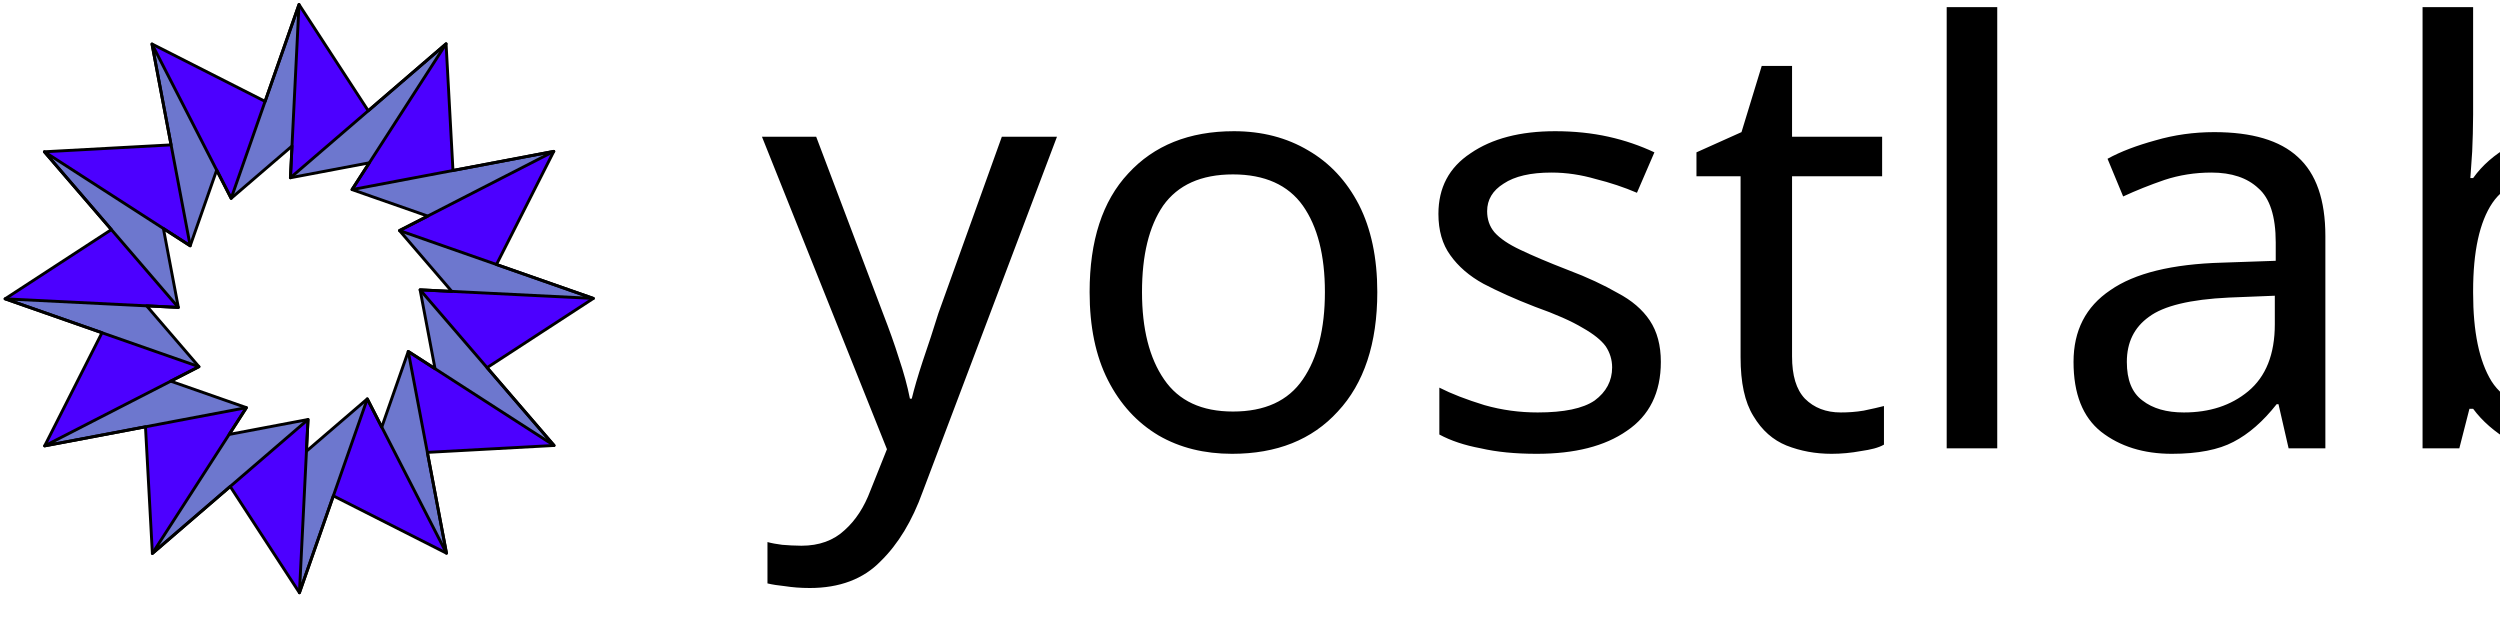
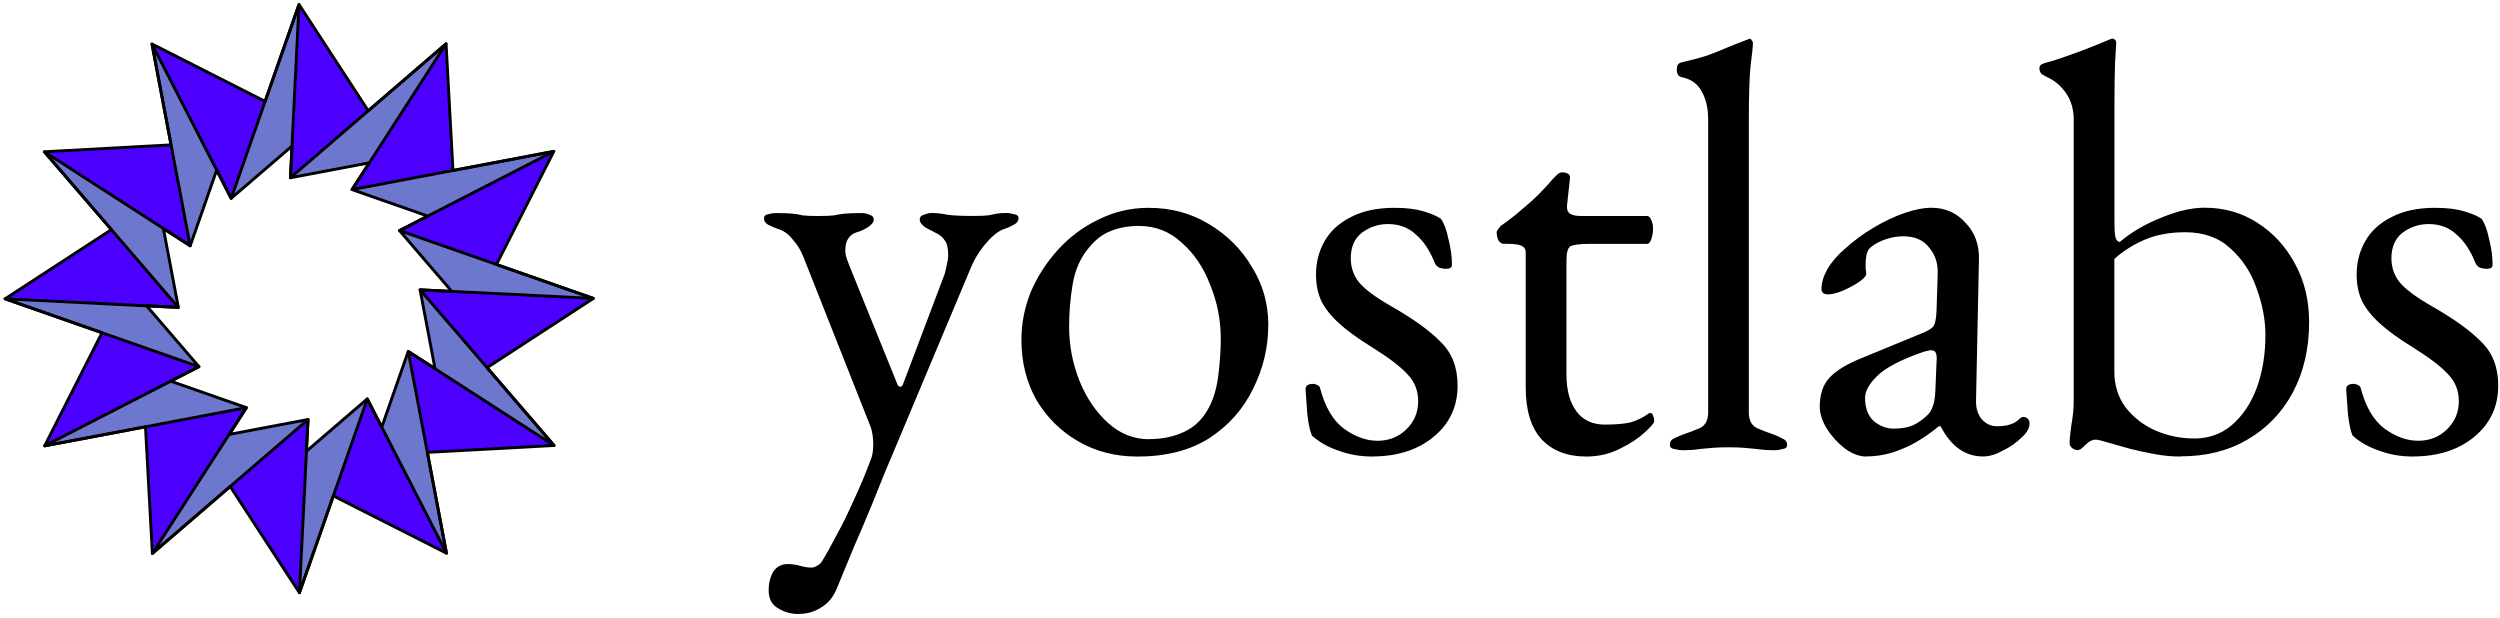
<svg xmlns="http://www.w3.org/2000/svg" width="42.5mm" height="10.5mm" viewBox="0 0 42.5 10.5" version="1.1" id="svg306">
  <defs id="defs303" />
  <g id="layer1">
    <g id="g6842" transform="translate(0.08675433,0.07663747)">
      <path style="fill:#4c00ff;fill-opacity:1;stroke:none;stroke-width:0.265px;stroke-linecap:butt;stroke-linejoin:miter;stroke-opacity:1" d="M 5.898,3.146 7.497,0.668 7.613,2.821 Z" id="path6472" />
      <path style="fill:#6d77ce;fill-opacity:1;stroke:none;stroke-width:0.265px;stroke-linecap:butt;stroke-linejoin:miter;stroke-opacity:1" d="M 4.851,2.945 7.497,0.668 6.191,2.692 Z" id="path6474" />
      <path style="fill:#4c00ff;fill-opacity:1;stroke:none;stroke-width:0.265px;stroke-linecap:butt;stroke-linejoin:miter;stroke-opacity:1" d="M 6.705,3.843 9.328,2.497 8.353,4.42 Z" id="path6613" />
      <path style="fill:#6d77ce;fill-opacity:1;stroke:none;stroke-width:0.265px;stroke-linecap:butt;stroke-linejoin:miter;stroke-opacity:1" d="M 5.898,3.146 9.328,2.497 7.186,3.597 Z" id="path6615" />
      <path style="fill:#4c00ff;fill-opacity:1;stroke:none;stroke-width:0.265px;stroke-linecap:butt;stroke-linejoin:miter;stroke-opacity:1" d="M 7.055,4.851 10,4.996 8.194,6.174 Z" id="path6619" />
      <path style="fill:#6d77ce;fill-opacity:1;stroke:none;stroke-width:0.265px;stroke-linecap:butt;stroke-linejoin:miter;stroke-opacity:1" d="M 6.705,3.843 10,4.996 7.594,4.877 Z" id="path6621" />
      <path style="fill:#4c00ff;fill-opacity:1;stroke:none;stroke-width:0.265px;stroke-linecap:butt;stroke-linejoin:miter;stroke-opacity:1" d="M 6.854,5.898 9.332,7.497 7.179,7.613 Z" id="path6625" />
      <path style="fill:#6d77ce;fill-opacity:1;stroke:none;stroke-width:0.265px;stroke-linecap:butt;stroke-linejoin:miter;stroke-opacity:1" d="M 7.055,4.851 9.332,7.497 7.308,6.191 Z" id="path6627" />
      <path style="fill:#4c00ff;fill-opacity:1;stroke:none;stroke-width:0.265px;stroke-linecap:butt;stroke-linejoin:miter;stroke-opacity:1" d="M 6.157,6.705 7.503,9.328 5.58,8.353 Z" id="path6631" />
      <path style="fill:#6d77ce;fill-opacity:1;stroke:none;stroke-width:0.265px;stroke-linecap:butt;stroke-linejoin:miter;stroke-opacity:1" d="M 6.854,5.898 7.503,9.328 6.403,7.186 Z" id="path6633" />
      <path style="fill:#4c00ff;fill-opacity:1;stroke:none;stroke-width:0.265px;stroke-linecap:butt;stroke-linejoin:miter;stroke-opacity:1" d="M 5.146,7.055 4.996,10 3.821,8.192 Z" id="path6637" />
      <path style="fill:#6d77ce;fill-opacity:1;stroke:none;stroke-width:0.265px;stroke-linecap:butt;stroke-linejoin:miter;stroke-opacity:1" d="M 6.154,6.707 4.996,10 5.118,7.595 Z" id="path6639" />
      <path style="fill:#4c00ff;fill-opacity:1;stroke:none;stroke-width:0.265px;stroke-linecap:butt;stroke-linejoin:miter;stroke-opacity:1" d="M 4.102,6.854 2.503,9.332 2.387,7.179 Z" id="path6643" />
      <path style="fill:#6d77ce;fill-opacity:1;stroke:none;stroke-width:0.265px;stroke-linecap:butt;stroke-linejoin:miter;stroke-opacity:1" d="M 5.149,7.055 2.503,9.332 3.809,7.308 Z" id="path6645" />
      <path style="fill:#4c00ff;fill-opacity:1;stroke:none;stroke-width:0.265px;stroke-linecap:butt;stroke-linejoin:miter;stroke-opacity:1" d="M 3.295,6.157 0.672,7.503 1.647,5.58 Z" id="path6649" />
      <path style="fill:#6d77ce;fill-opacity:1;stroke:none;stroke-width:0.265px;stroke-linecap:butt;stroke-linejoin:miter;stroke-opacity:1" d="M 4.102,6.854 0.672,7.503 2.814,6.403 Z" id="path6651" />
      <path style="fill:#4c00ff;fill-opacity:1;stroke:none;stroke-width:0.265px;stroke-linecap:butt;stroke-linejoin:miter;stroke-opacity:1" d="M 2.945,5.146 0,4.996 1.808,3.821 Z" id="path6655" />
      <path style="fill:#6d77ce;fill-opacity:1;stroke:none;stroke-width:0.265px;stroke-linecap:butt;stroke-linejoin:miter;stroke-opacity:1" d="M 3.293,6.154 1.733359e-7,4.996 2.405,5.119 Z" id="path6657" />
      <path style="fill:#4c00ff;fill-opacity:1;stroke:none;stroke-width:0.265px;stroke-linecap:butt;stroke-linejoin:miter;stroke-opacity:1" d="M 3.146,4.102 0.668,2.503 2.821,2.387 Z" id="path6661" />
      <path style="fill:#6d77ce;fill-opacity:1;stroke:none;stroke-width:0.265px;stroke-linecap:butt;stroke-linejoin:miter;stroke-opacity:1" d="M 2.945,5.149 0.668,2.503 2.692,3.809 Z" id="path6663" />
      <path style="fill:#4c00ff;fill-opacity:1;stroke:none;stroke-width:0.265px;stroke-linecap:butt;stroke-linejoin:miter;stroke-opacity:1" d="M 3.848,3.292 2.509,0.665 4.429,1.646 Z" id="path6667" />
      <path style="fill:#6d77ce;fill-opacity:1;stroke:none;stroke-width:0.265px;stroke-linecap:butt;stroke-linejoin:miter;stroke-opacity:1" d="M 3.148,4.096 2.509,0.665 3.603,2.81 Z" id="path6669" />
      <path style="fill:#4c00ff;fill-opacity:1;stroke:none;stroke-width:0.265px;stroke-linecap:butt;stroke-linejoin:miter;stroke-opacity:1" d="M 4.851,2.945 4.996,9.5960629e-7 6.174,1.806 Z" id="path6673" />
      <path style="fill:#6d77ce;fill-opacity:1;stroke:none;stroke-width:0.265px;stroke-linecap:butt;stroke-linejoin:miter;stroke-opacity:1" d="M 3.843,3.295 4.996,1.1328114e-6 4.877,2.406 Z" id="path6675" />
    </g>
-     <text xml:space="preserve" style="font-size:9.878px;line-height:1.25;font-family:'Anonymice Nerd Font Mono';-inkscape-font-specification:'Anonymice Nerd Font Mono';stroke-width:0.265" x="12.939" y="7.623" id="text2663">
-       <tspan id="tspan2661" style="font-style:normal;font-variant:normal;font-weight:normal;font-stretch:normal;font-size:9.878px;font-family:'EB Garamond';-inkscape-font-specification:'EB Garamond';stroke-width:0.265" x="12.939" y="7.623">yostlabs</tspan>
-     </text>
+     <path style="font-size:9.878px;line-height:1.25;font-family:'EB Garamond';-inkscape-font-specification:'EB Garamond';stroke-width:0.265" d="m 13.571,10.438 q -0.188,0 -0.346,-0.099 -0.158,-0.089 -0.158,-0.306 0,-0.178 0.079,-0.316 0.089,-0.128 0.247,-0.128 0.109,0 0.207,0.03 0.109,0.03 0.188,0.03 0.059,0 0.099,-0.03 0.049,-0.02 0.089,-0.079 0.109,-0.178 0.247,-0.445 0.148,-0.267 0.296,-0.603 0.158,-0.336 0.296,-0.711 0.03,-0.089 0.03,-0.227 0,-0.079 -0.01,-0.148 -0.01,-0.079 -0.03,-0.138 L 13.66,4.373 Q 13.591,4.195 13.472,4.067 13.363,3.928 13.215,3.889 q -0.079,-0.03 -0.158,-0.069 -0.069,-0.04 -0.069,-0.109 0,-0.059 0.069,-0.069 0.079,-0.02 0.128,-0.02 0.198,0 0.286,0.01 0.099,0.01 0.178,0.03 0.089,0.01 0.257,0.01 0.178,0 0.267,-0.01 0.089,-0.02 0.188,-0.03 0.099,-0.01 0.296,-0.01 0.059,0 0.128,0.03 0.069,0.02 0.069,0.079 0,0.069 -0.109,0.138 -0.099,0.059 -0.178,0.079 -0.099,0.03 -0.148,0.109 -0.049,0.069 -0.049,0.207 0,0.059 0.03,0.148 0.03,0.079 0.049,0.128 l 0.8,1.976 q 0.02,0.059 0.059,0.059 0.03,0 0.049,-0.059 L 16.04,4.709 q 0.03,-0.069 0.049,-0.178 0.03,-0.119 0.03,-0.188 0,-0.188 -0.059,-0.257 -0.049,-0.079 -0.138,-0.119 -0.079,-0.04 -0.188,-0.099 -0.099,-0.069 -0.099,-0.138 0,-0.059 0.069,-0.079 0.079,-0.03 0.128,-0.03 0.138,0 0.277,0.03 0.148,0.02 0.425,0.02 0.188,0 0.267,-0.01 0.089,-0.02 0.148,-0.03 0.059,-0.01 0.168,-0.01 0.049,0 0.119,0.02 0.079,0.01 0.079,0.069 0,0.069 -0.079,0.109 -0.069,0.04 -0.148,0.069 -0.148,0.04 -0.316,0.237 -0.168,0.188 -0.267,0.425 l -1.343,3.2 q -0.01,0.03 -0.109,0.257 -0.089,0.227 -0.227,0.563 -0.138,0.336 -0.306,0.721 -0.158,0.385 -0.306,0.741 -0.089,0.198 -0.257,0.296 -0.168,0.109 -0.385,0.109 z m 5.759,-2.677 q -0.553,0 -0.998,-0.257 -0.445,-0.257 -0.711,-0.701 -0.257,-0.454 -0.257,-1.027 0,-0.415 0.158,-0.81 0.168,-0.395 0.464,-0.721 0.296,-0.326 0.691,-0.514 0.395,-0.198 0.849,-0.198 0.573,0 1.027,0.277 0.464,0.277 0.731,0.731 0.277,0.445 0.277,0.978 0,0.573 -0.257,1.087 -0.247,0.514 -0.741,0.84 -0.494,0.316 -1.235,0.316 z M 19.537,7.465 q 0.336,0 0.603,-0.128 0.267,-0.128 0.415,-0.415 0.119,-0.227 0.158,-0.553 0.04,-0.326 0.04,-0.612 0,-0.474 -0.178,-0.909 -0.168,-0.445 -0.484,-0.721 -0.306,-0.286 -0.731,-0.286 -0.267,0 -0.484,0.089 -0.207,0.079 -0.385,0.306 -0.198,0.247 -0.257,0.603 -0.059,0.356 -0.059,0.711 0,0.484 0.178,0.929 0.178,0.435 0.484,0.711 0.306,0.277 0.701,0.277 z m 3.793,0.296 q -0.306,0 -0.573,-0.099 -0.267,-0.089 -0.454,-0.257 -0.049,-0.109 -0.079,-0.365 -0.02,-0.257 -0.03,-0.425 0,-0.089 0.128,-0.089 0.04,0 0.069,0.02 0.04,0.01 0.049,0.049 0.128,0.484 0.405,0.691 0.286,0.207 0.573,0.207 0.286,0 0.484,-0.188 0.207,-0.198 0.207,-0.484 0,-0.267 -0.178,-0.454 -0.178,-0.198 -0.622,-0.474 Q 22.974,5.687 22.767,5.499 22.559,5.311 22.461,5.114 q -0.089,-0.198 -0.089,-0.445 0,-0.316 0.148,-0.573 0.148,-0.257 0.445,-0.405 0.296,-0.158 0.741,-0.158 0.296,0 0.494,0.059 0.198,0.059 0.296,0.128 0.079,0.109 0.128,0.346 0.059,0.227 0.059,0.435 0,0.069 -0.099,0.069 -0.059,0 -0.119,-0.02 -0.049,-0.03 -0.069,-0.069 -0.128,-0.326 -0.326,-0.494 -0.188,-0.178 -0.474,-0.178 -0.247,0 -0.445,0.148 -0.188,0.148 -0.188,0.435 0,0.227 0.138,0.405 0.148,0.178 0.543,0.405 0.573,0.326 0.849,0.612 0.286,0.277 0.286,0.741 0,0.533 -0.405,0.869 -0.405,0.336 -1.047,0.336 z m 3.635,0 q -0.484,0 -0.761,-0.296 -0.267,-0.296 -0.267,-0.879 v -2.292 q 0,-0.079 -0.059,-0.109 -0.059,-0.04 -0.257,-0.04 h -0.059 q -0.049,0 -0.089,-0.059 -0.03,-0.069 -0.03,-0.138 0,-0.02 0.03,-0.059 0.03,-0.04 0.04,-0.049 0.198,-0.138 0.356,-0.277 0.168,-0.138 0.296,-0.267 0.138,-0.138 0.227,-0.247 0.049,-0.049 0.079,-0.079 0.04,-0.04 0.089,-0.04 0.049,0 0.089,0.02 0.049,0.02 0.04,0.089 l -0.049,0.445 q -0.01,0.109 0.049,0.148 0.059,0.04 0.188,0.04 h 1.126 q 0.04,0 0.069,0.069 0.03,0.059 0.03,0.148 0,0.089 -0.03,0.178 -0.03,0.079 -0.069,0.079 h -0.978 q -0.247,0 -0.326,0.04 -0.069,0.04 -0.069,0.237 v 1.946 q 0,0.395 0.168,0.622 0.168,0.227 0.484,0.227 0.286,0 0.445,-0.04 0.158,-0.049 0.286,-0.138 0.02,-0.02 0.04,-0.02 0.04,0 0.049,0.049 0.02,0.04 0.02,0.089 0,0.049 -0.168,0.198 -0.158,0.148 -0.425,0.277 -0.257,0.128 -0.563,0.128 z m 1.62,-0.109 q -0.049,0 -0.128,-0.02 -0.069,-0.01 -0.069,-0.069 0,-0.079 0.069,-0.109 0.079,-0.04 0.158,-0.069 0.148,-0.049 0.286,-0.109 0.138,-0.069 0.138,-0.267 V 2.032 q 0,-0.286 -0.109,-0.474 -0.099,-0.198 -0.346,-0.247 -0.079,-0.02 -0.079,-0.128 0,-0.099 0.069,-0.119 0.257,-0.059 0.445,-0.119 0.188,-0.069 0.346,-0.138 0.168,-0.069 0.326,-0.128 0.04,-0.02 0.059,-0.02 0.02,0 0.03,0.03 0.02,0.02 0.02,0.04 0,0.089 -0.04,0.385 -0.03,0.286 -0.03,0.958 v 4.939 q 0,0.198 0.138,0.267 0.138,0.059 0.286,0.109 0.079,0.03 0.148,0.069 0.079,0.03 0.079,0.109 0,0.059 -0.079,0.069 -0.069,0.02 -0.119,0.02 -0.188,0 -0.306,-0.02 -0.109,-0.01 -0.217,-0.02 -0.099,-0.01 -0.277,-0.01 -0.168,0 -0.277,0.01 -0.109,0.01 -0.217,0.02 -0.109,0.02 -0.306,0.02 z m 3.141,0.109 q -0.178,0 -0.365,-0.138 -0.178,-0.138 -0.306,-0.336 -0.119,-0.198 -0.119,-0.375 0,-0.316 0.168,-0.494 0.168,-0.178 0.533,-0.326 l 1.008,-0.415 q 0.198,-0.079 0.227,-0.138 0.04,-0.059 0.049,-0.257 l 0.02,-0.632 q 0.01,-0.257 -0.148,-0.445 -0.148,-0.188 -0.435,-0.188 -0.148,0 -0.296,0.049 -0.148,0.049 -0.247,0.128 -0.059,0.04 -0.079,0.119 -0.02,0.079 -0.02,0.168 0,0.04 0,0.089 0.01,0.049 0.01,0.089 0,0.049 -0.128,0.138 -0.119,0.079 -0.277,0.148 -0.148,0.059 -0.247,0.059 -0.049,0 -0.079,-0.02 -0.03,-0.03 -0.03,-0.069 0,-0.158 0.099,-0.336 0.109,-0.188 0.296,-0.346 0.227,-0.207 0.494,-0.365 0.267,-0.158 0.524,-0.247 0.257,-0.089 0.454,-0.089 0.356,0 0.583,0.257 0.237,0.247 0.227,0.622 l -0.049,2.371 q -0.01,0.207 0.089,0.336 0.109,0.128 0.267,0.128 0.247,0 0.365,-0.109 0.049,-0.049 0.079,-0.049 0.049,0 0.079,0.03 0.03,0.03 0.03,0.079 0,0.109 -0.109,0.217 -0.158,0.158 -0.346,0.247 -0.178,0.099 -0.336,0.099 -0.454,0 -0.721,-0.514 h -0.03 q -0.326,0.267 -0.622,0.385 -0.296,0.128 -0.612,0.128 z m 0.464,-0.474 q 0.198,0 0.336,-0.059 0.138,-0.069 0.247,-0.178 0.049,-0.049 0.079,-0.128 0.04,-0.089 0.049,-0.277 l 0.02,-0.484 q 0.01,-0.109 -0.01,-0.158 -0.02,-0.049 -0.079,-0.049 -0.02,0 -0.069,0.01 -0.049,0.01 -0.128,0.04 -0.524,0.188 -0.731,0.395 -0.198,0.198 -0.198,0.365 0,0.257 0.148,0.395 0.158,0.128 0.336,0.128 z m 4.88,0.474 q -0.217,0 -0.435,-0.04 -0.217,-0.04 -0.415,-0.089 -0.217,-0.059 -0.385,-0.109 -0.158,-0.049 -0.207,-0.049 -0.059,0 -0.119,0.04 -0.049,0.04 -0.099,0.089 -0.049,0.049 -0.089,0.049 -0.04,0 -0.089,-0.03 -0.049,-0.04 -0.049,-0.089 0,-0.089 0.03,-0.306 0.04,-0.217 0.04,-0.405 V 2.032 q 0,-0.257 -0.128,-0.445 -0.128,-0.188 -0.326,-0.277 -0.04,-0.02 -0.089,-0.049 -0.04,-0.04 -0.04,-0.099 0,-0.049 0.04,-0.069 0.04,-0.02 0.079,-0.03 0.128,-0.03 0.346,-0.109 0.227,-0.079 0.425,-0.158 0.198,-0.079 0.267,-0.109 0.059,-0.03 0.089,-0.03 0.02,0 0.04,0.02 0.02,0.02 0.02,0.049 0,0.04 -0.02,0.336 -0.01,0.286 -0.01,0.701 v 2.025 q 0,0.188 0.02,0.257 0.02,0.059 0.069,0.069 0.306,-0.257 0.711,-0.415 0.405,-0.168 0.731,-0.168 0.504,0 0.899,0.257 0.405,0.257 0.642,0.701 0.237,0.435 0.237,0.988 0,0.672 -0.277,1.195 -0.277,0.514 -0.77,0.8 -0.484,0.286 -1.136,0.286 z m 0.227,-0.306 q 0.375,0 0.642,-0.227 0.277,-0.237 0.425,-0.632 0.148,-0.405 0.148,-0.899 0,-0.385 -0.148,-0.79 Q 38.226,4.501 37.919,4.225 37.623,3.948 37.149,3.948 q -0.395,0 -0.691,0.128 -0.296,0.128 -0.514,0.326 v 1.916 q 0,0.346 0.188,0.603 0.198,0.257 0.504,0.395 0.316,0.138 0.662,0.138 z m 3.724,0.306 q -0.306,0 -0.573,-0.099 -0.267,-0.089 -0.454,-0.257 -0.049,-0.109 -0.079,-0.365 -0.02,-0.257 -0.03,-0.425 0,-0.089 0.128,-0.089 0.04,0 0.069,0.02 0.04,0.01 0.049,0.049 0.128,0.484 0.405,0.691 0.286,0.207 0.573,0.207 0.286,0 0.484,-0.188 0.207,-0.198 0.207,-0.484 0,-0.267 -0.178,-0.454 -0.178,-0.198 -0.622,-0.474 Q 40.665,5.687 40.458,5.499 40.251,5.311 40.152,5.114 q -0.089,-0.198 -0.089,-0.445 0,-0.316 0.148,-0.573 0.148,-0.257 0.445,-0.405 0.296,-0.158 0.741,-0.158 0.296,0 0.494,0.059 0.198,0.059 0.296,0.128 0.079,0.109 0.128,0.346 0.059,0.227 0.059,0.435 0,0.069 -0.099,0.069 -0.059,0 -0.119,-0.02 -0.049,-0.03 -0.069,-0.069 -0.128,-0.326 -0.326,-0.494 -0.188,-0.178 -0.474,-0.178 -0.247,0 -0.445,0.148 -0.188,0.148 -0.188,0.435 0,0.227 0.138,0.405 0.148,0.178 0.543,0.405 0.573,0.326 0.849,0.612 0.286,0.277 0.286,0.741 0,0.533 -0.405,0.869 -0.405,0.336 -1.047,0.336 z" id="text2663" aria-label="yostlabs" />
    <g id="g5208" transform="matrix(-0.8450051,-0.4905454,0.4905454,-0.8450051,6.859053,11.75439)" style="stroke-width:1.023">
      <path style="fill:none;fill-opacity:0.999;stroke:#000000;stroke-width:0.036;stroke-linecap:round;stroke-linejoin:round;stroke-dasharray:none;stroke-opacity:1;paint-order:markers stroke fill" id="path5131" d="M 5.834,6.638 4.854,4.739 4.024,7.129 4.124,4.994 2.211,6.649 3.365,4.851 0.88,5.327 2.779,4.347 0.389,3.517 2.524,3.617 0.869,1.704 2.667,2.858 2.191,0.373 3.171,2.272 4.001,-0.118 3.901,2.017 5.814,0.362 4.66,2.16 7.145,1.684 5.246,2.664 7.636,3.494 5.501,3.394 7.156,5.307 5.358,4.153 Z" transform="matrix(1.412216,0,0,1.412216,-0.6665312,0.04947026)" />
      <path style="fill:none;fill-opacity:0.999;stroke:#000000;stroke-width:0.036;stroke-linecap:round;stroke-linejoin:round;stroke-dasharray:none;stroke-opacity:1;paint-order:markers stroke fill" id="path5193" d="M 5.834,6.638 4.439,5.934 4.024,7.129 3.167,5.822 2.211,6.649 2.122,5.089 0.88,5.327 1.584,3.932 0.389,3.517 1.696,2.66 0.869,1.704 2.429,1.615 2.191,0.373 3.586,1.077 4.001,-0.118 4.858,1.189 5.814,0.362 5.903,1.922 7.145,1.684 6.441,3.079 l 1.195,0.415 -1.307,0.857 0.827,0.957 -1.56,0.088 z" transform="matrix(1.412216,0,0,1.412216,-0.6665312,0.04947026)" />
      <path style="fill:none;fill-opacity:0.999;stroke:#000000;stroke-width:0.036;stroke-linecap:round;stroke-linejoin:round;stroke-dasharray:none;stroke-opacity:1;paint-order:markers stroke fill" id="path5195" d="M 4.854,4.739 4.106,5.386 4.124,4.994 3.153,5.18 3.365,4.851 2.431,4.526 2.779,4.347 2.132,3.599 2.524,3.617 2.338,2.646 2.667,2.858 2.992,1.924 3.171,2.272 3.919,1.625 3.901,2.017 4.872,1.831 4.66,2.16 5.594,2.485 5.246,2.664 5.893,3.412 5.501,3.394 5.687,4.365 5.358,4.153 5.033,5.087 Z" transform="matrix(1.412216,0,0,1.412216,-0.6665312,0.04947026)" />
    </g>
  </g>
</svg>
